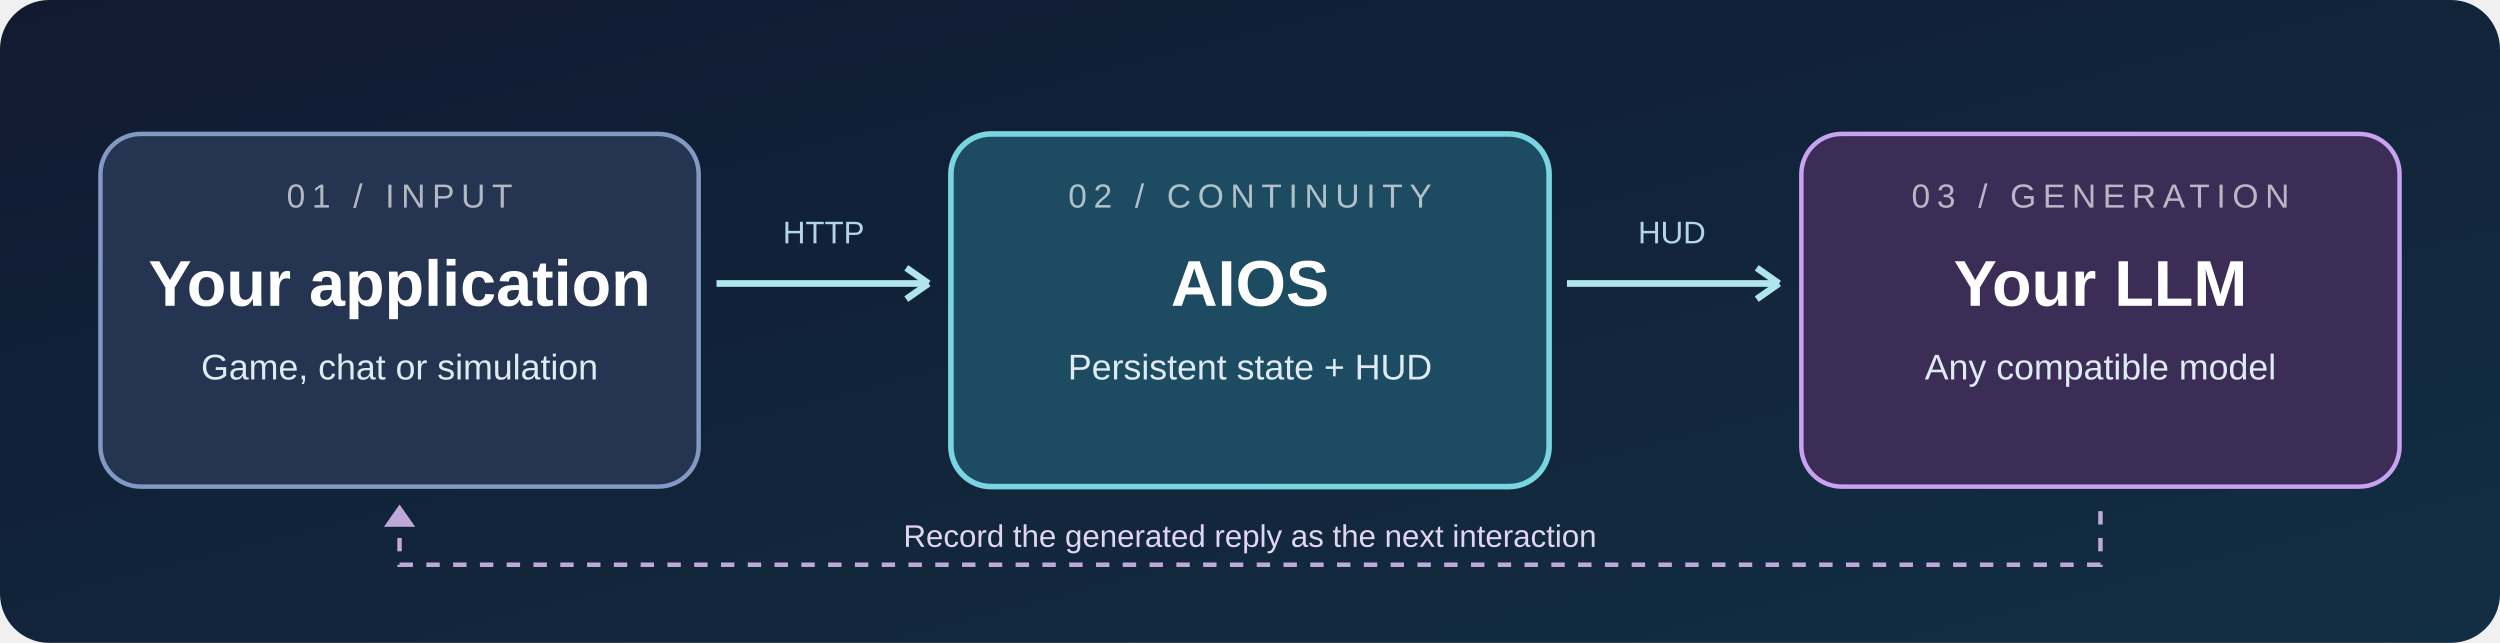
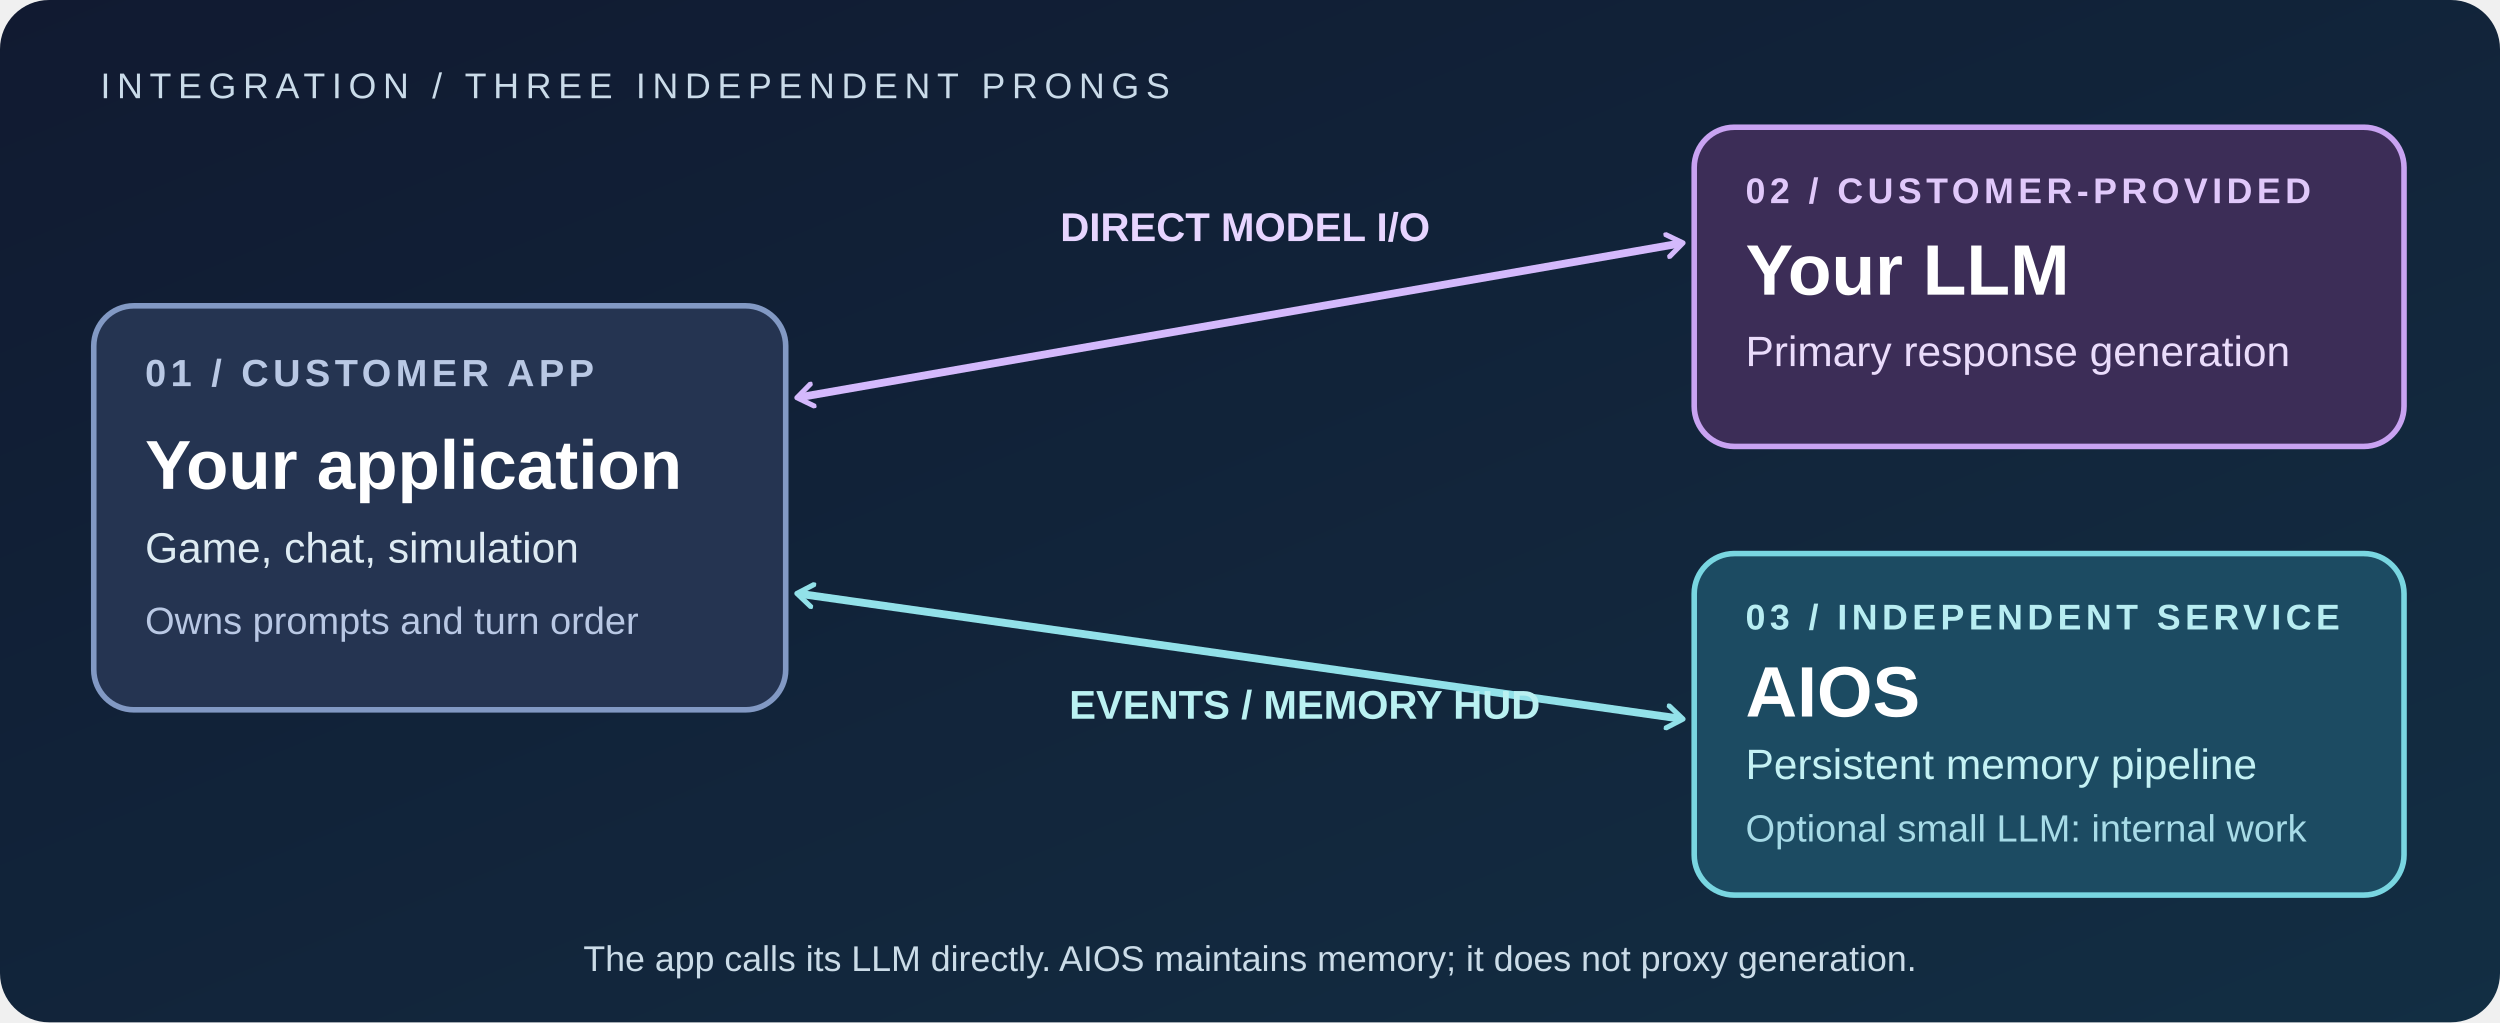
- <svg xmlns="http://www.w3.org/2000/svg" viewBox="0 0 1120 288" role="img" aria-labelledby="title desc">
+ <svg xmlns="http://www.w3.org/2000/svg" viewBox="0 0 1120 458" role="img" aria-labelledby="title desc">
  <defs>
-     <linearGradient id="bg" x2="1" y2="1">
+     <linearGradient id="bg" x1="0" y1="0" x2="1" y2="1">
      <stop stop-color="#111a31" />
      <stop offset="1" stop-color="#122e43" />
    </linearGradient>
+     <marker id="model-arrow" markerWidth="12" markerHeight="12" refX="7" refY="6" orient="auto-start-reverse" markerUnits="userSpaceOnUse">
+       <path d="M1 1L8 6L1 11" fill="none" stroke="#d4b9fc" stroke-width="2.3" stroke-linecap="round" stroke-linejoin="round" />
+     </marker>
+     <marker id="memory-arrow" markerWidth="12" markerHeight="12" refX="7" refY="6" orient="auto-start-reverse" markerUnits="userSpaceOnUse">
+       <path d="M1 1L8 6L1 11" fill="none" stroke="#92e1e9" stroke-width="2.3" stroke-linecap="round" stroke-linejoin="round" />
+     </marker>
  </defs>
-   <rect width="1120" height="288" rx="22" fill="url(#bg)" />
-   <g font-family="Arial,Helvetica,sans-serif" text-anchor="middle">
-     <rect x="45" y="60" width="268" height="158" rx="18" fill="#253451" stroke="#8299c4" stroke-width="2" />
-     <rect x="426" y="60" width="268" height="158" rx="18" fill="#1c4b62" stroke="#79d6e1" stroke-width="2.5" />
-     <rect x="807" y="60" width="268" height="158" rx="18" fill="#3c2d57" stroke="#c9a3f2" stroke-width="2" />
-     <g font-size="15" letter-spacing="3" fill="#ffffff" opacity=".65">
-       <text x="179" y="93">01 / INPUT</text>
-       <text x="560" y="93">02 / CONTINUITY</text>
-       <text x="941" y="93">03 / GENERATION</text>
-     </g>
-     <g font-size="29" font-weight="bold" fill="#ffffff">
-       <text x="179" y="137">Your application</text>
-       <text x="560" y="137">AIOS</text>
-       <text x="941" y="137">Your LLM</text>
-     </g>
-     <g font-size="16" fill="#deebf3">
-       <text x="179" y="170">Game, chat or simulation</text>
-       <text x="560" y="170">Persistent state + HUD</text>
-       <text x="941" y="170">Any compatible model</text>
-     </g>
-     <g stroke="#b0e5ed" stroke-width="3" fill="none">
-       <path d="M321 127H416" />
-       <path d="M702 127H797" />
-       <path d="M416 127L406 120M416 127L406 134M797 127L787 120M797 127L787 134" />
-     </g>
-     <g font-size="14" fill="#b4d5e6">
-       <text x="369" y="109">HTTP</text>
-       <text x="749" y="109">HUD</text>
-     </g>
-     <path d="M941 229V253H179V229" stroke="#bfa9db" stroke-width="2" fill="none" stroke-dasharray="6 6" />
-     <g fill="#bfa9db">
-       <path d="M172 236L179 226 186 236Z" />
-     </g>
-     <text x="560" y="245" fill="#e1d5f2" font-size="14">Record the generated reply as the next interaction</text>
+   <rect width="1120" height="458" rx="22" fill="url(#bg)" />
+   <g font-family="Arial,Helvetica,sans-serif">
+     <text x="45" y="44" fill="#cadbe9" font-size="16" letter-spacing="3">INTEGRATION / THREE INDEPENDENT PRONGS</text>
+     <path d="M358 178L753 109" fill="none" stroke="#d4b9fc" stroke-width="3.5" marker-start="url(#model-arrow)" marker-end="url(#model-arrow)" />
+     <path d="M358 266L753 322" fill="none" stroke="#92e1e9" stroke-width="3.5" marker-start="url(#memory-arrow)" marker-end="url(#memory-arrow)" />
+     <text x="475" y="108" fill="#e7d5ff" font-size="18" font-weight="bold">DIRECT MODEL I/O</text>
+     <text x="479" y="322" fill="#baf1f2" font-size="18" font-weight="bold">EVENTS / MEMORY HUD</text>
+     <rect x="42" y="137" width="310" height="181" rx="18" fill="#253451" stroke="#8299c4" stroke-width="2.5" />
+     <text x="65" y="173" fill="#b9c8e4" font-size="17" font-weight="bold" letter-spacing="2">01 / CUSTOMER APP</text>
+     <text x="65" y="219" fill="#ffffff" font-size="31" font-weight="bold">Your application</text>
+     <text x="65" y="252" fill="#deebf3" font-size="19">Game, chat, simulation</text>
+     <text x="65" y="284" fill="#b9c8e4" font-size="17">Owns prompts and turn order</text>
+     <rect x="759" y="57" width="318" height="143" rx="18" fill="#3c2d57" stroke="#c9a3f2" stroke-width="2.5" />
+     <text x="782" y="91" fill="#e0c8fa" font-size="16" font-weight="bold" letter-spacing="2">02 / CUSTOMER-PROVIDED</text>
+     <text x="782" y="132" fill="#ffffff" font-size="32" font-weight="bold">Your LLM</text>
+     <text x="782" y="164" fill="#eadcfb" font-size="19">Primary response generation</text>
+     <rect x="759" y="248" width="318" height="153" rx="18" fill="#1c4b62" stroke="#79d6e1" stroke-width="2.5" />
+     <text x="782" y="282" fill="#b8edf2" font-size="16" font-weight="bold" letter-spacing="2">03 / INDEPENDENT SERVICE</text>
+     <text x="782" y="321" fill="#ffffff" font-size="32" font-weight="bold">AIOS</text>
+     <text x="782" y="349" fill="#c4f1f4" font-size="19">Persistent memory pipeline</text>
+     <text x="782" y="377" fill="#a7dbe7" font-size="17">Optional small LLM: internal work</text>
+     <text x="560" y="435" text-anchor="middle" fill="#cbdce8" font-size="16">The app calls its LLM directly. AIOS maintains memory; it does not proxy generation.</text>
  </g>
</svg>
